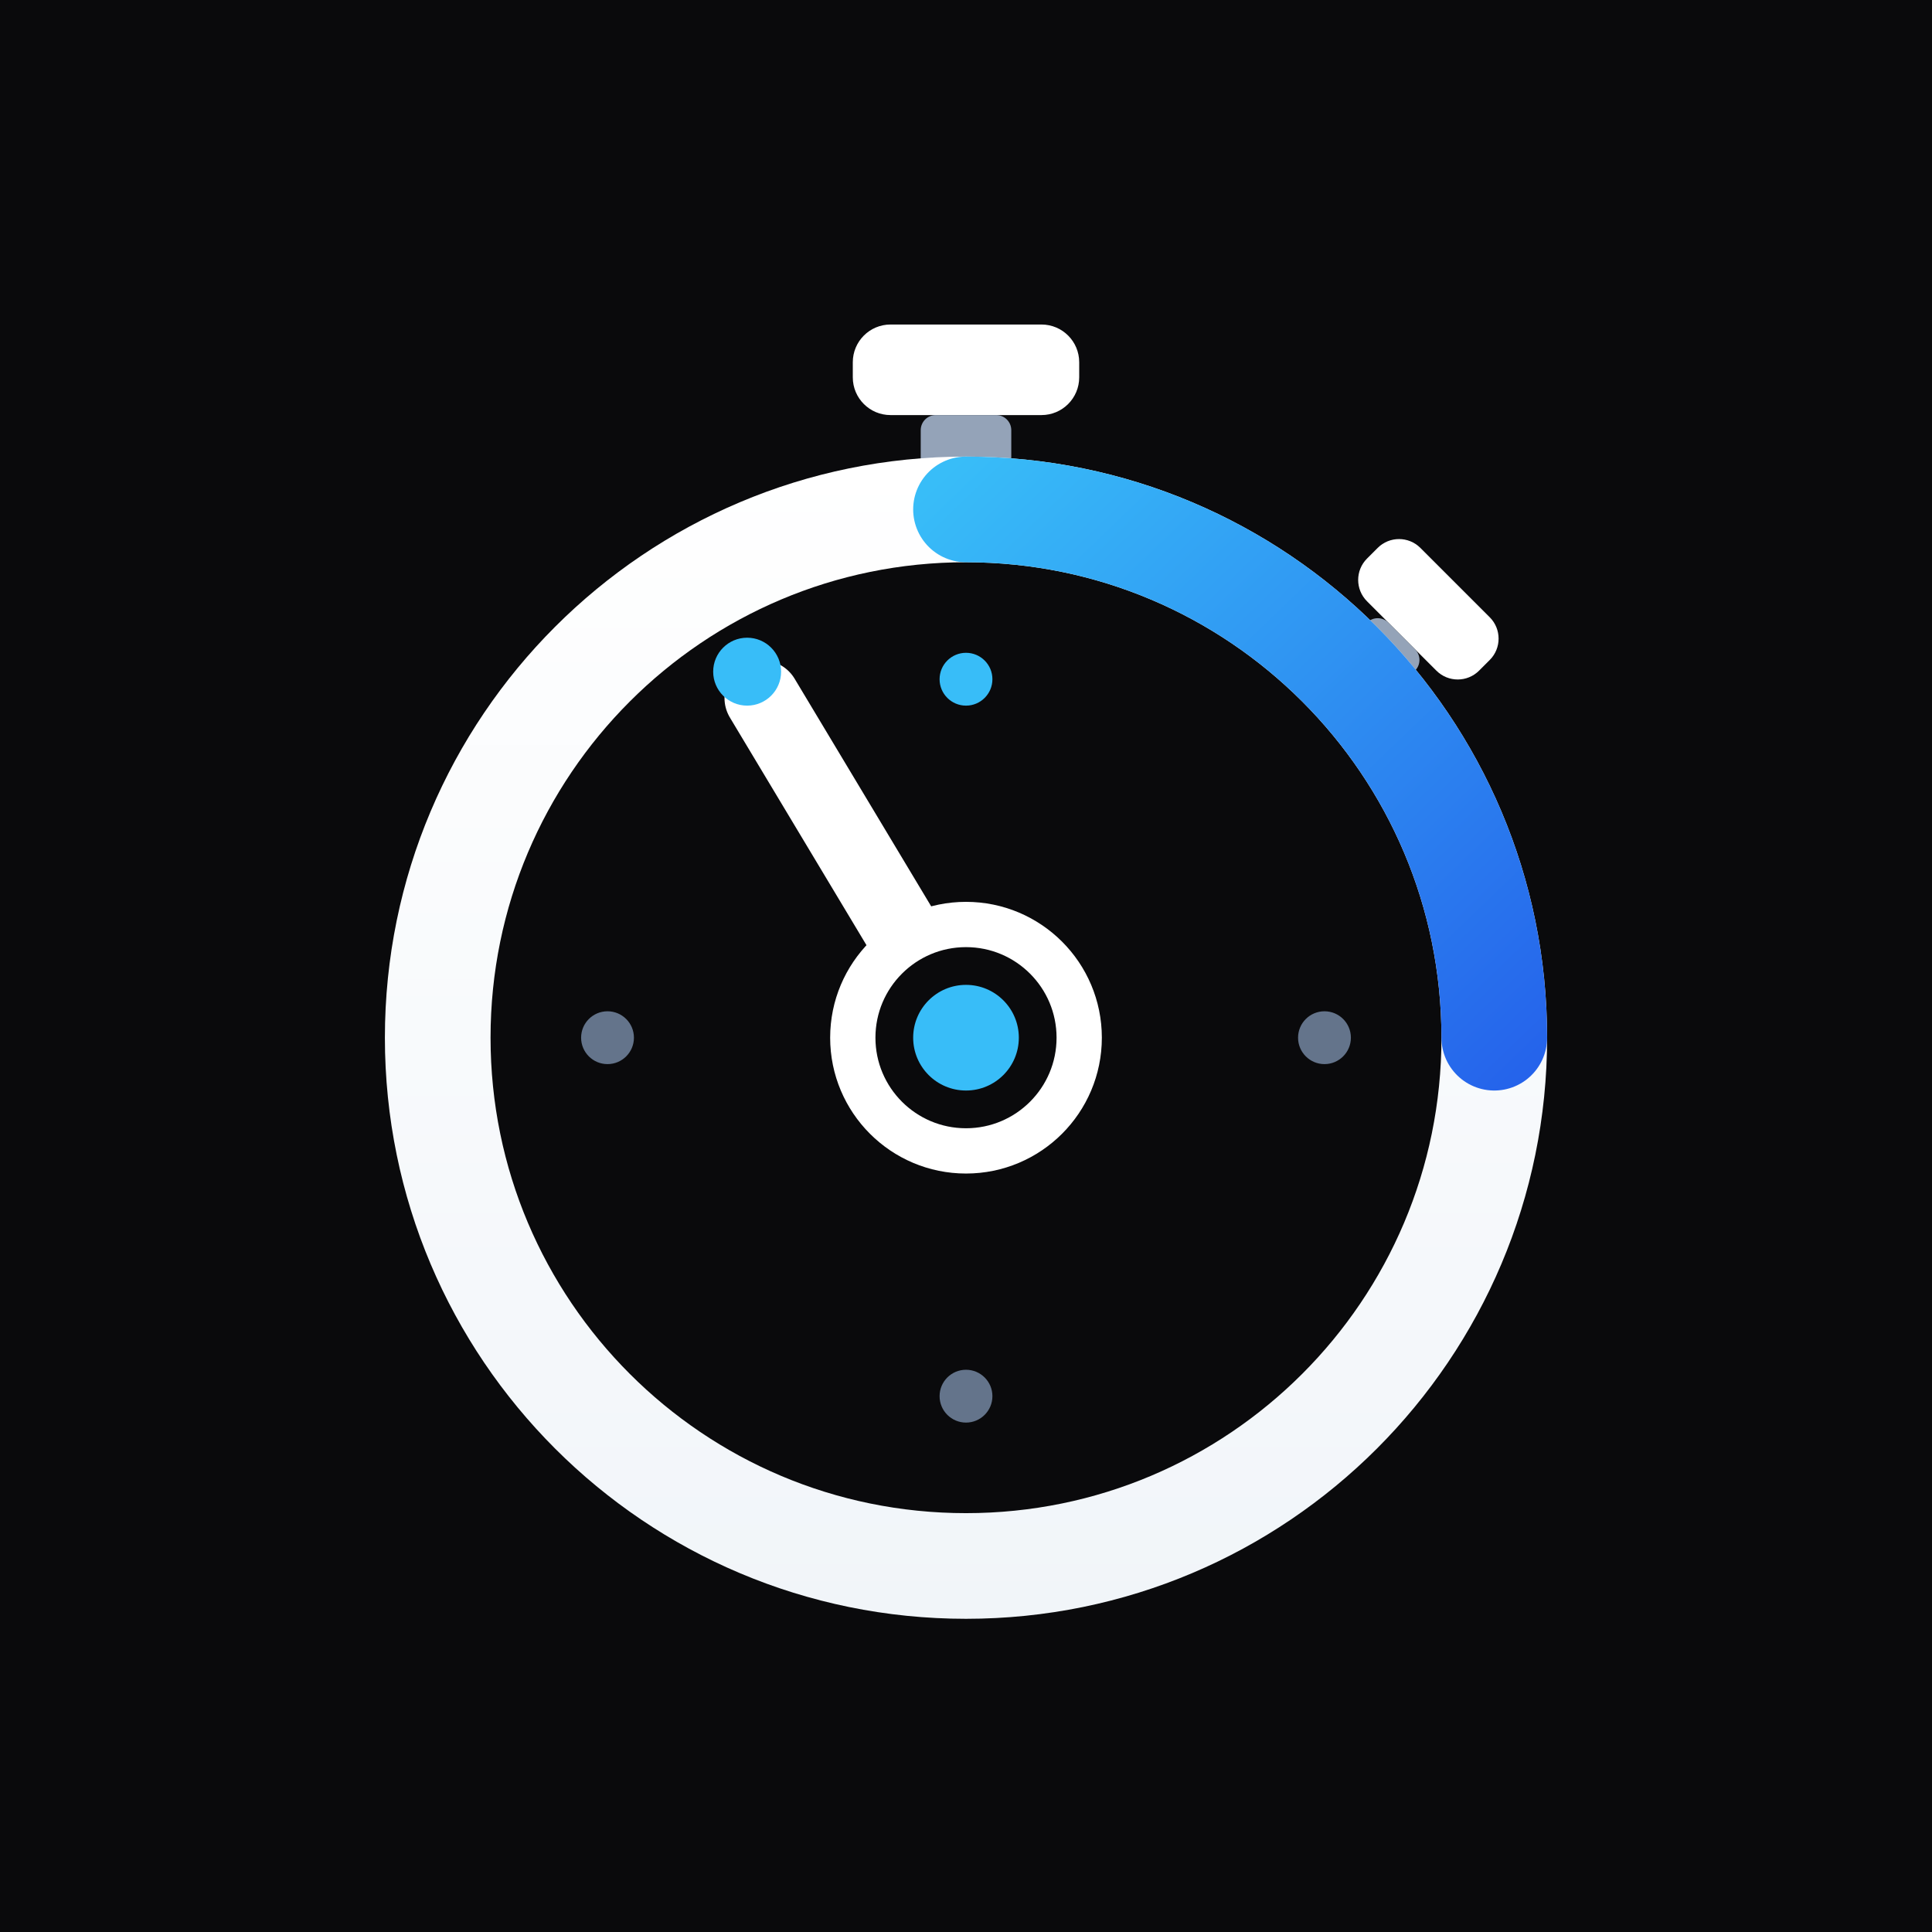
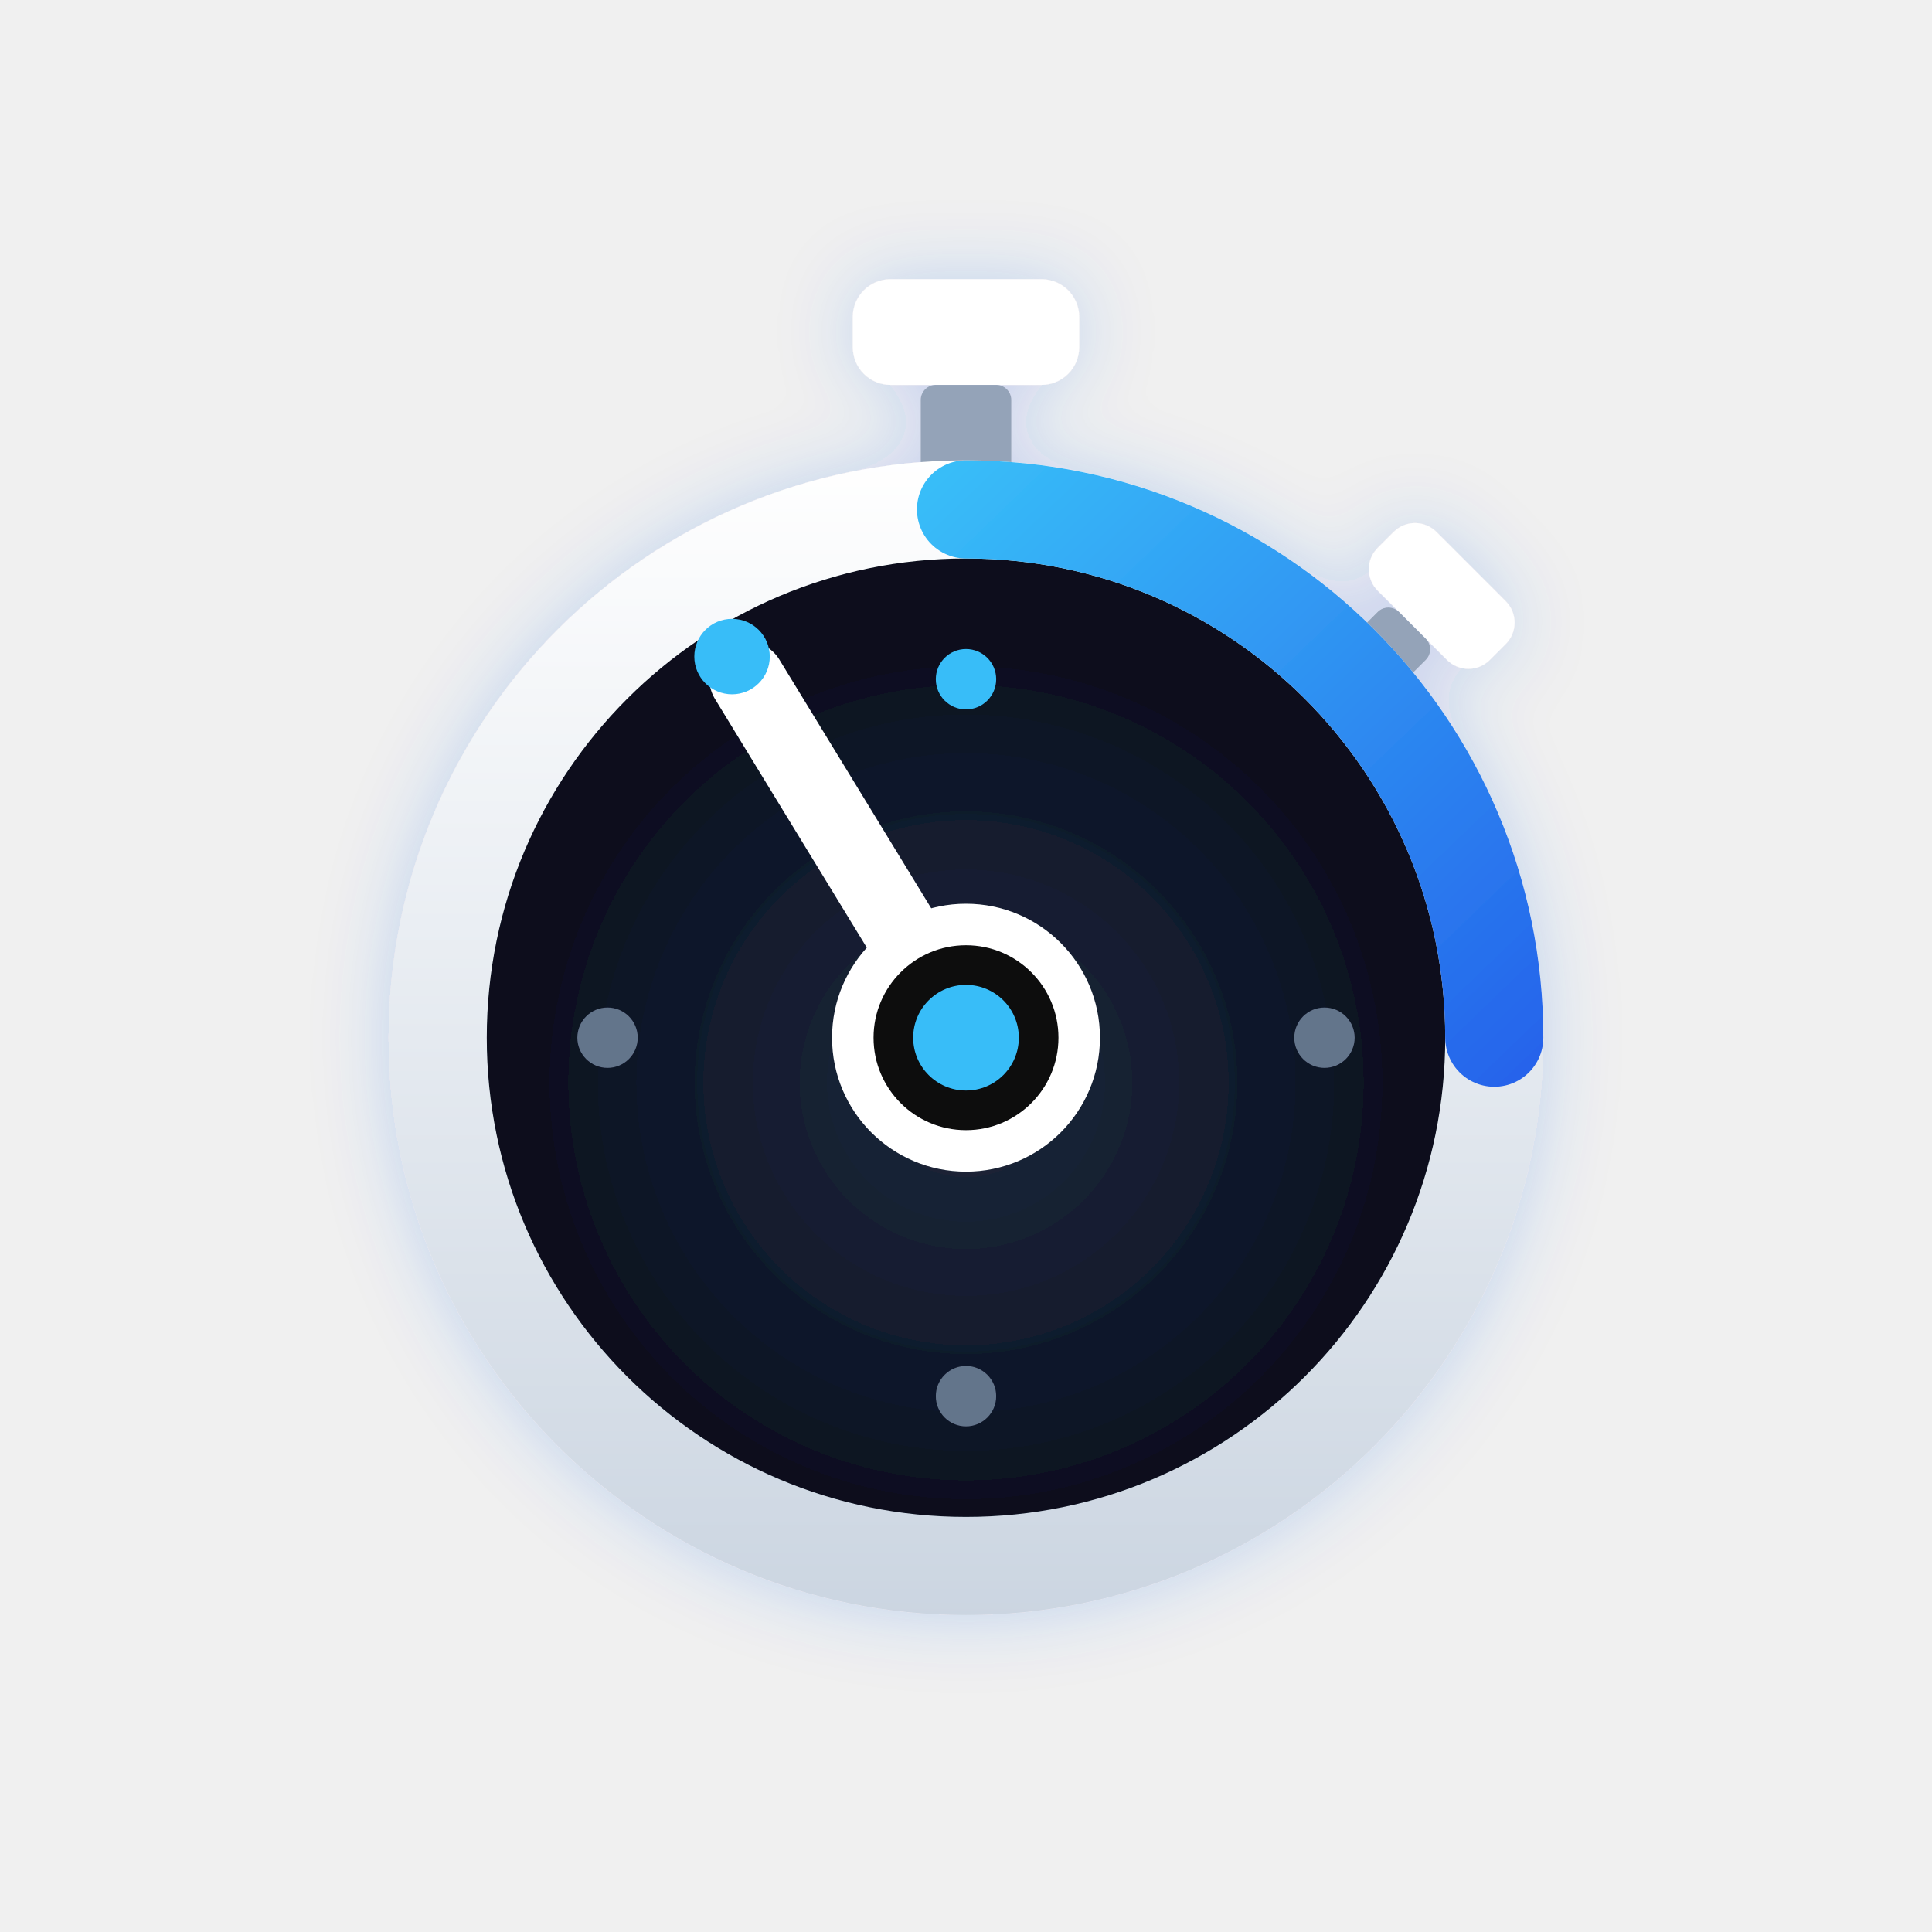
<svg xmlns="http://www.w3.org/2000/svg" width="512" height="512" viewBox="0 0 512 512" fill="none">
-   <rect width="512" height="512" fill="#0A0A0C" />
  <defs>
    <linearGradient id="blueGradient" x1="256" y1="120" x2="410" y2="280" gradientUnits="userSpaceOnUse">
      <stop offset="0%" stop-color="#38BDF8" />
      <stop offset="100%" stop-color="#2563EB" />
    </linearGradient>
    <linearGradient id="whiteSolid" x1="256" y1="120" x2="256" y2="430" gradientUnits="userSpaceOnUse">
      <stop offset="0%" stop-color="#FFFFFF" />
-       <stop offset="100%" stop-color="#F1F5F9" />
+       <stop offset="100%" stop-color="#CBD5E1" />
    </linearGradient>
+     <radialGradient id="dialBg" cx="50%" cy="54%" r="40%">
+       <stop offset="0%" stop-color="#1E293B" />
+       <stop offset="70%" stop-color="#0F172A" />
+       <stop offset="100%" stop-color="#080E1C" />
+     </radialGradient>
+     <filter id="softGlow" x="-20%" y="-20%" width="140%" height="140%">
+       <feDropShadow dx="0" dy="8" stdDeviation="14" flood-color="#000000" flood-opacity="0.35" />
+       <feDropShadow dx="0" dy="0" stdDeviation="10" flood-color="#2563EB" flood-opacity="0.2" />
+     </filter>
  </defs>
-   <rect x="226" y="86" width="60" height="24" rx="10" fill="#FFFFFF" />
-   <rect x="244" y="110" width="24" height="24" rx="4" fill="#94A3B8" />
-   <g transform="rotate(45 375 165)">
-     <rect x="354" y="150" width="42" height="20" rx="8" fill="#FFFFFF" />
-     <rect x="366" y="170" width="18" height="16" rx="4" fill="#94A3B8" />
+   <g filter="url(#softGlow)">
+     <rect x="226" y="74" width="60" height="28" rx="10" fill="#FFFFFF" />
+     <rect x="244" y="102" width="24" height="30" rx="4" fill="#94A3B8" />
+     <g transform="rotate(45 375 165)">
+       <rect x="354" y="144" width="42" height="22" rx="8" fill="#FFFFFF" />
+       <rect x="366" y="166" width="18" height="20" rx="4" fill="#94A3B8" />
+     </g>
+     <circle cx="256" cy="275" r="150" fill="url(#dialBg)" />
+     <circle cx="256" cy="275" r="140" stroke="url(#whiteSolid)" stroke-width="26" stroke-linecap="round" />
+     <path d="M 256 135 A 140 140 0 0 1 396 275" stroke="url(#blueGradient)" stroke-width="26" stroke-linecap="round" />
+     <circle cx="256" cy="180" r="8" fill="#38BDF8" />
+     <circle cx="351" cy="275" r="8" fill="#64748B" />
+     <circle cx="256" cy="370" r="8" fill="#64748B" />
+     <circle cx="161" cy="275" r="8" fill="#64748B" />
+     <line x1="256" y1="275" x2="198" y2="180" stroke="#FFFFFF" stroke-width="20" stroke-linecap="round" />
+     <circle cx="194" cy="174" r="10" fill="#38BDF8" />
+     <circle cx="256" cy="275" r="30" fill="#0A0A0C" stroke="#FFFFFF" stroke-width="11" />
+     <circle cx="256" cy="275" r="14" fill="#38BDF8" />
  </g>
-   <circle cx="256" cy="275" r="140" stroke="url(#whiteSolid)" stroke-width="28" stroke-linecap="round" />
-   <path d="M 256 135 A 140 140 0 0 1 396 275" stroke="url(#blueGradient)" stroke-width="28" stroke-linecap="round" />
-   <circle cx="256" cy="180" r="7" fill="#38BDF8" />
-   <circle cx="351" cy="275" r="7" fill="#64748B" />
-   <circle cx="256" cy="370" r="7" fill="#64748B" />
-   <circle cx="161" cy="275" r="7" fill="#64748B" />
-   <line x1="256" y1="275" x2="202" y2="185" stroke="#FFFFFF" stroke-width="20" stroke-linecap="round" />
-   <circle cx="198" cy="178" r="9" fill="#38BDF8" />
-   <circle cx="256" cy="275" r="30" fill="#0A0A0C" stroke="#FFFFFF" stroke-width="12" />
-   <circle cx="256" cy="275" r="14" fill="#38BDF8" />
</svg>
